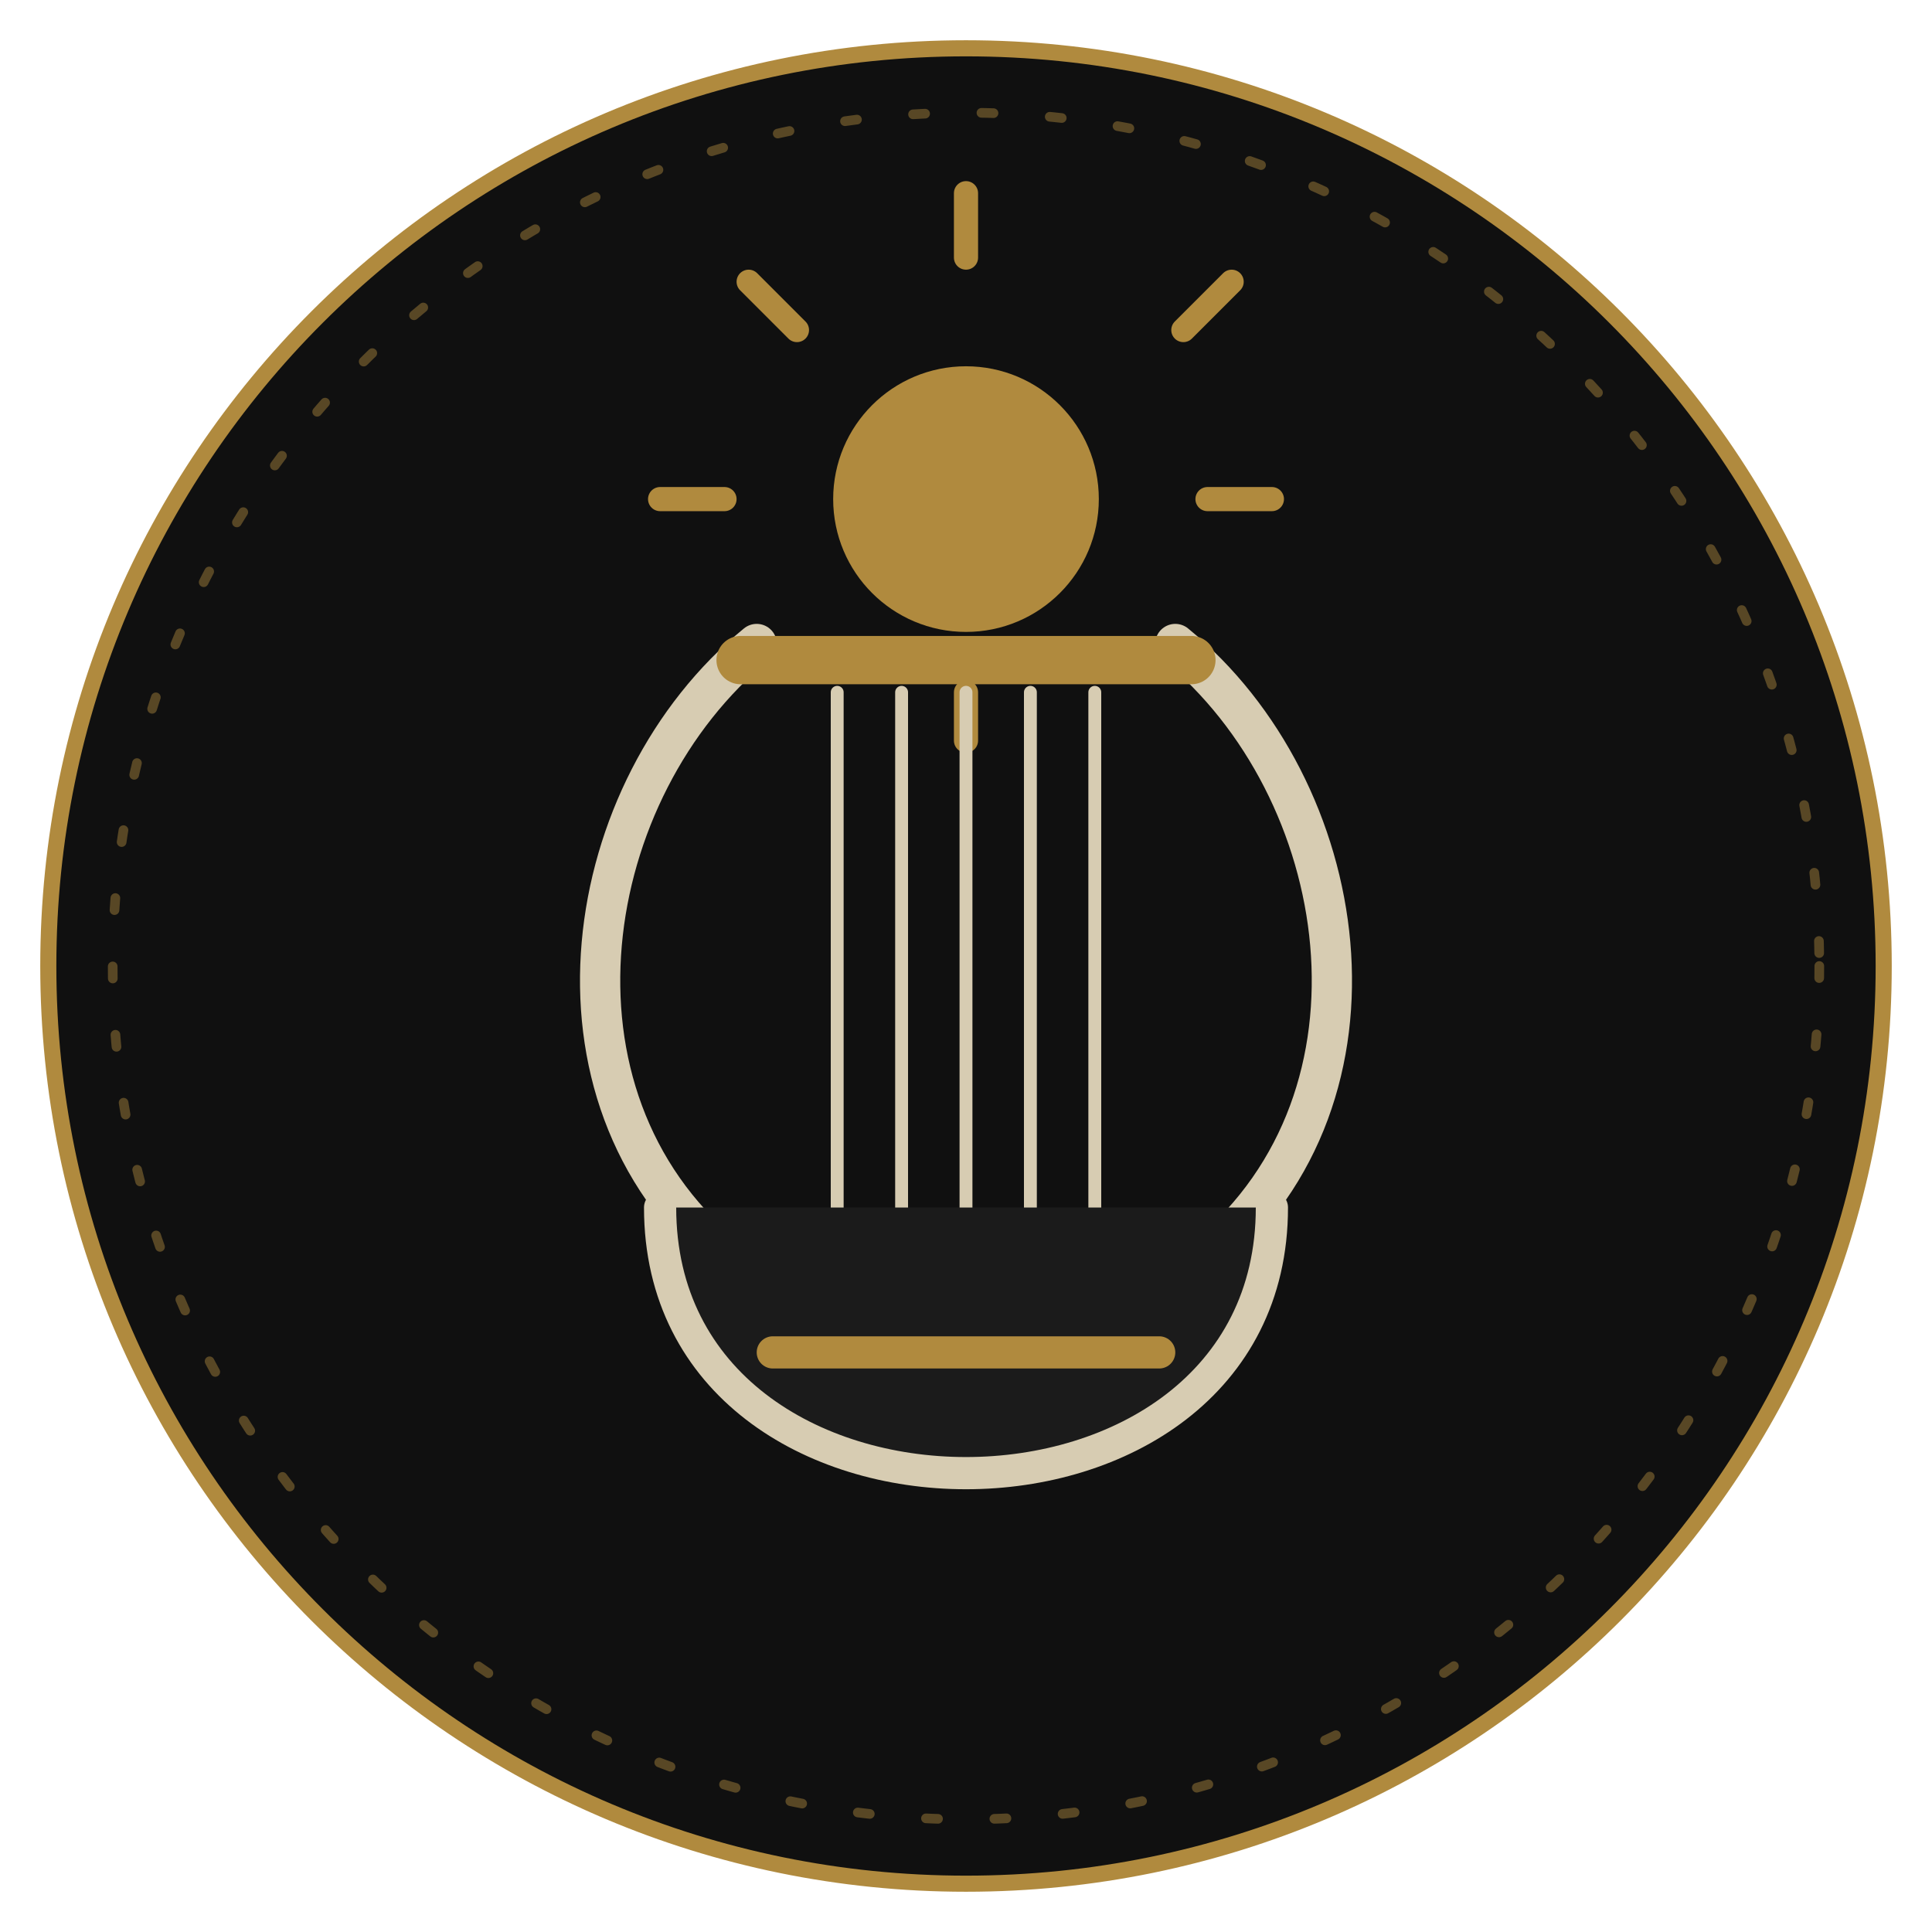
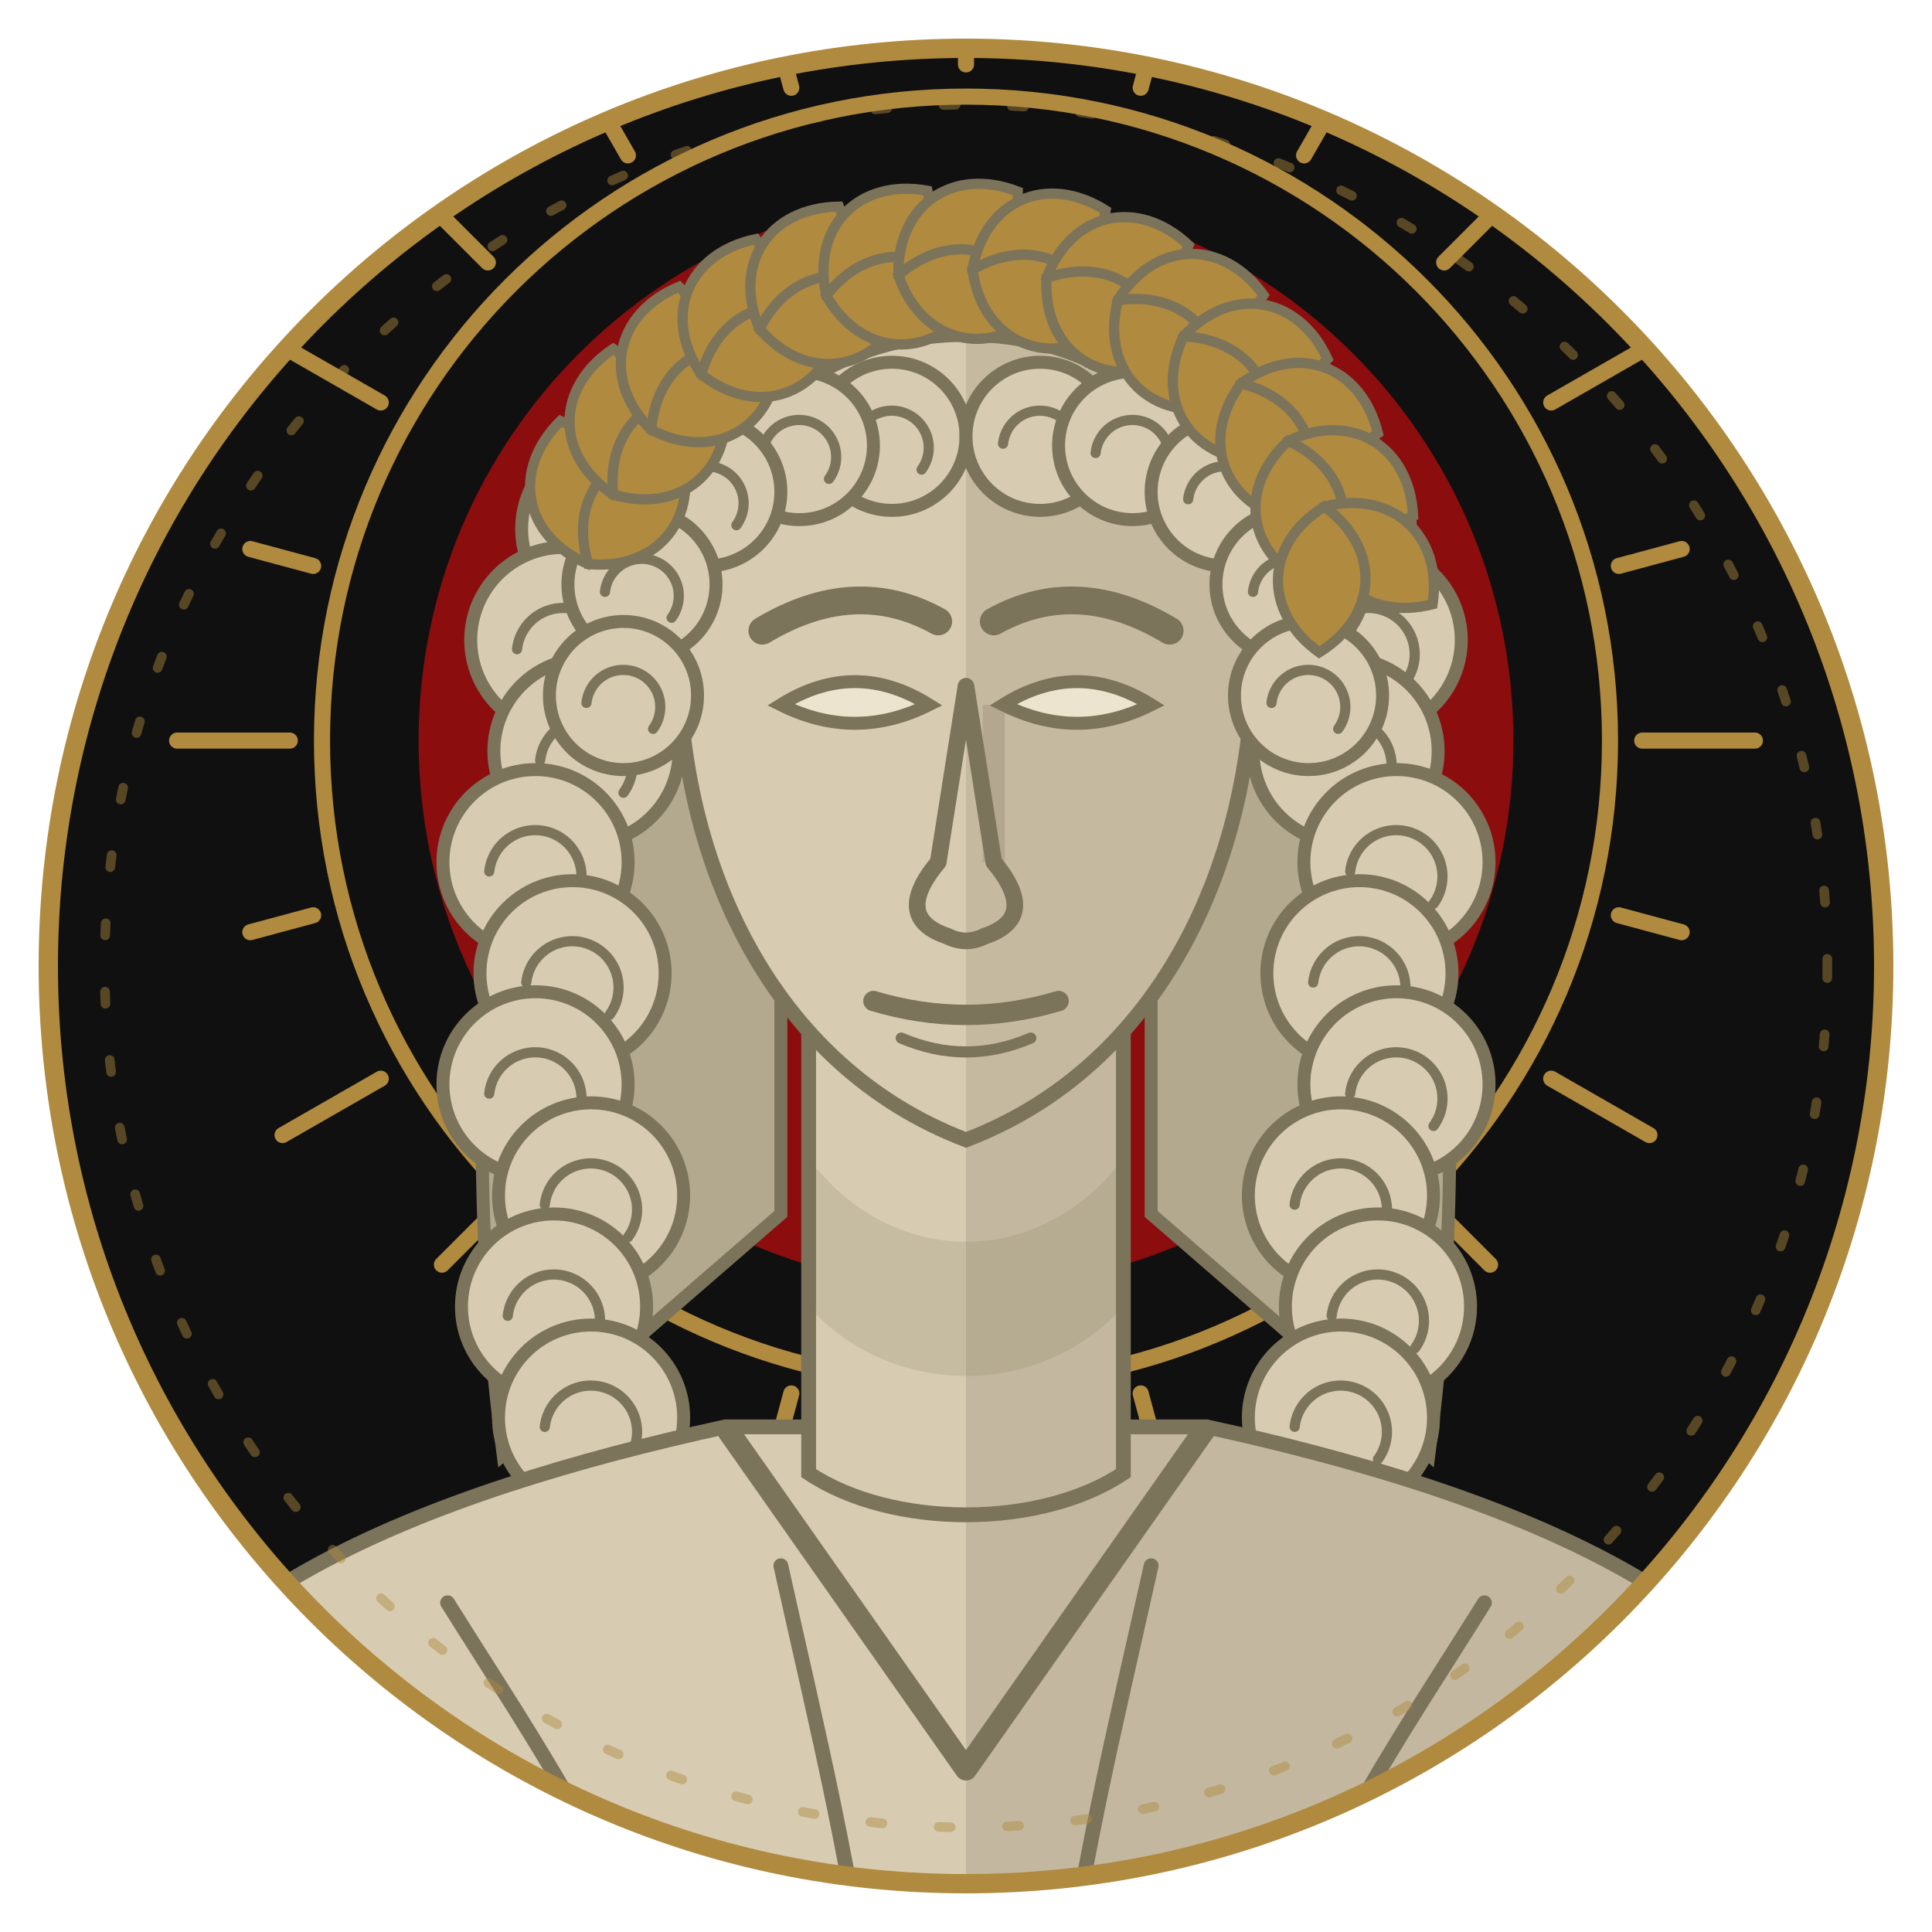
- <svg xmlns="http://www.w3.org/2000/svg" viewBox="0 0 240 240" role="img" aria-label="Apollon: lir ve güneş">
-   <circle cx="120" cy="120" r="114" fill="#101010" stroke="#b08a3e" stroke-width="2" />
-   <circle cx="120" cy="120" r="106" fill="none" stroke="#b08a3e" stroke-opacity=".45" stroke-width="1.2" stroke-dasharray="1.5 7" stroke-linecap="round" />
-   <g stroke="#b08a3e" stroke-width="3" stroke-linecap="round">
-     <circle cx="120" cy="62" r="15" fill="#b08a3e" />
-     <path d="M120 32v-8M120 92v-6M90 62h-8M158 62h-8M99 41l-6-6M147 41l6-6" />
+ <svg xmlns="http://www.w3.org/2000/svg" viewBox="0 0 240 240" role="img" aria-label="Apollon: defne taçlı, uzun saçlı genç mermer büst">
+   <defs>
+     <clipPath id="c">
+       <circle cx="120" cy="120" r="113" />
+     </clipPath>
+   </defs>
+   <circle cx="120" cy="120" r="114" fill="#101010" />
+   <g clip-path="url(#c)">
+     <circle cx="120" cy="92" r="68" fill="#8b0d0d" />
+     <circle cx="120" cy="92" r="80" fill="none" stroke="#b08a3e" stroke-width="2" />
+     <path d="M204.0 92.0L218.0 92.0" stroke="#b08a3e" stroke-width="2" stroke-linecap="round" />
+     <path d="M201.1 113.7L208.9 115.8" stroke="#b08a3e" stroke-width="2" stroke-linecap="round" />
+     <path d="M192.7 134.0L204.9 141.0" stroke="#b08a3e" stroke-width="2" stroke-linecap="round" />
+     <path d="M179.4 151.4L185.1 157.1" stroke="#b08a3e" stroke-width="2" stroke-linecap="round" />
+     <path d="M162.0 164.7L169.0 176.9" stroke="#b08a3e" stroke-width="2" stroke-linecap="round" />
+     <path d="M141.7 173.1L143.8 180.9" stroke="#b08a3e" stroke-width="2" stroke-linecap="round" />
+     <path d="M120.0 176.0L120.0 190.0" stroke="#b08a3e" stroke-width="2" stroke-linecap="round" />
+     <path d="M98.3 173.1L96.2 180.9" stroke="#b08a3e" stroke-width="2" stroke-linecap="round" />
+     <path d="M78.0 164.7L71.0 176.9" stroke="#b08a3e" stroke-width="2" stroke-linecap="round" />
+     <path d="M60.6 151.4L54.9 157.1" stroke="#b08a3e" stroke-width="2" stroke-linecap="round" />
+     <path d="M47.3 134.0L35.1 141.0" stroke="#b08a3e" stroke-width="2" stroke-linecap="round" />
+     <path d="M38.9 113.7L31.1 115.8" stroke="#b08a3e" stroke-width="2" stroke-linecap="round" />
+     <path d="M36.0 92.0L22.0 92.0" stroke="#b08a3e" stroke-width="2" stroke-linecap="round" />
+     <path d="M38.9 70.3L31.1 68.2" stroke="#b08a3e" stroke-width="2" stroke-linecap="round" />
+     <path d="M47.3 50.0L35.1 43.0" stroke="#b08a3e" stroke-width="2" stroke-linecap="round" />
+     <path d="M60.6 32.6L54.9 26.9" stroke="#b08a3e" stroke-width="2" stroke-linecap="round" />
+     <path d="M78.0 19.3L71.0 7.1" stroke="#b08a3e" stroke-width="2" stroke-linecap="round" />
+     <path d="M98.3 10.9L96.2 3.1" stroke="#b08a3e" stroke-width="2" stroke-linecap="round" />
+     <path d="M120.0 8.0L120.0 -6.0" stroke="#b08a3e" stroke-width="2" stroke-linecap="round" />
+     <path d="M141.7 10.9L143.8 3.1" stroke="#b08a3e" stroke-width="2" stroke-linecap="round" />
+     <path d="M162.0 19.3L169.0 7.1" stroke="#b08a3e" stroke-width="2" stroke-linecap="round" />
+     <path d="M179.4 32.6L185.1 26.9" stroke="#b08a3e" stroke-width="2" stroke-linecap="round" />
+     <path d="M192.7 50.0L204.9 43.0" stroke="#b08a3e" stroke-width="2" stroke-linecap="round" />
+     <path d="M201.1 70.3L208.9 68.2" stroke="#b08a3e" stroke-width="2" stroke-linecap="round" />
+     <g transform="translate(120 252) scale(1.15) translate(-120 -238)">
+       <path d="M88 70C70 84 64 130 70 176L100 150V76ZM152 70C170 84 176 130 170 176L140 150V76Z" fill="#b3a98e" stroke="#7c735b" stroke-width="1.4" />
+       <circle cx="82.0" cy="76.0" r="10" fill="#d7ccb2" stroke="#7c735b" stroke-width="1.4" />
+       <path d="M77.0 77.0a5.0 5.0 0 1 1 9.0 3.5" fill="none" stroke="#7c735b" stroke-width="1.1" stroke-linecap="round" />
+       <circle cx="158.0" cy="76.0" r="10" fill="#d7ccb2" stroke="#7c735b" stroke-width="1.4" />
+       <path d="M153.0 77.0a5.0 5.0 0 1 1 9.0 3.5" fill="none" stroke="#7c735b" stroke-width="1.1" stroke-linecap="round" />
+       <circle cx="76.5" cy="88.0" r="10" fill="#d7ccb2" stroke="#7c735b" stroke-width="1.4" />
+       <path d="M71.5 89.0a5.0 5.0 0 1 1 9.0 3.5" fill="none" stroke="#7c735b" stroke-width="1.1" stroke-linecap="round" />
+       <circle cx="163.5" cy="88.0" r="10" fill="#d7ccb2" stroke="#7c735b" stroke-width="1.4" />
+       <path d="M158.5 89.0a5.0 5.0 0 1 1 9.0 3.5" fill="none" stroke="#7c735b" stroke-width="1.1" stroke-linecap="round" />
+       <circle cx="79.0" cy="100.0" r="10" fill="#d7ccb2" stroke="#7c735b" stroke-width="1.4" />
+       <path d="M74.0 101.0a5.0 5.0 0 1 1 9.0 3.5" fill="none" stroke="#7c735b" stroke-width="1.1" stroke-linecap="round" />
+       <circle cx="161.0" cy="100.0" r="10" fill="#d7ccb2" stroke="#7c735b" stroke-width="1.4" />
+       <path d="M156.0 101.0a5.0 5.0 0 1 1 9.0 3.5" fill="none" stroke="#7c735b" stroke-width="1.1" stroke-linecap="round" />
+       <circle cx="73.5" cy="112.0" r="10" fill="#d7ccb2" stroke="#7c735b" stroke-width="1.4" />
+       <path d="M68.5 113.0a5.0 5.0 0 1 1 9.0 3.5" fill="none" stroke="#7c735b" stroke-width="1.1" stroke-linecap="round" />
+       <circle cx="166.5" cy="112.0" r="10" fill="#d7ccb2" stroke="#7c735b" stroke-width="1.4" />
+       <path d="M161.5 113.0a5.0 5.0 0 1 1 9.0 3.5" fill="none" stroke="#7c735b" stroke-width="1.1" stroke-linecap="round" />
+       <circle cx="77.5" cy="124.0" r="10" fill="#d7ccb2" stroke="#7c735b" stroke-width="1.4" />
+       <path d="M72.5 125.0a5.0 5.0 0 1 1 9.0 3.5" fill="none" stroke="#7c735b" stroke-width="1.1" stroke-linecap="round" />
+       <circle cx="162.5" cy="124.0" r="10" fill="#d7ccb2" stroke="#7c735b" stroke-width="1.4" />
+       <path d="M157.5 125.0a5.0 5.0 0 1 1 9.0 3.5" fill="none" stroke="#7c735b" stroke-width="1.1" stroke-linecap="round" />
+       <circle cx="73.5" cy="136.0" r="10" fill="#d7ccb2" stroke="#7c735b" stroke-width="1.4" />
+       <path d="M68.5 137.0a5.0 5.0 0 1 1 9.0 3.5" fill="none" stroke="#7c735b" stroke-width="1.1" stroke-linecap="round" />
+       <circle cx="166.5" cy="136.0" r="10" fill="#d7ccb2" stroke="#7c735b" stroke-width="1.4" />
+       <path d="M161.5 137.0a5.0 5.0 0 1 1 9.0 3.5" fill="none" stroke="#7c735b" stroke-width="1.1" stroke-linecap="round" />
+       <circle cx="79.5" cy="148.0" r="10" fill="#d7ccb2" stroke="#7c735b" stroke-width="1.4" />
+       <path d="M74.5 149.0a5.0 5.0 0 1 1 9.0 3.5" fill="none" stroke="#7c735b" stroke-width="1.1" stroke-linecap="round" />
+       <circle cx="160.5" cy="148.0" r="10" fill="#d7ccb2" stroke="#7c735b" stroke-width="1.4" />
+       <path d="M155.5 149.0a5.0 5.0 0 1 1 9.0 3.5" fill="none" stroke="#7c735b" stroke-width="1.1" stroke-linecap="round" />
+       <circle cx="75.5" cy="160.0" r="10" fill="#d7ccb2" stroke="#7c735b" stroke-width="1.4" />
+       <path d="M70.5 161.0a5.0 5.0 0 1 1 9.0 3.5" fill="none" stroke="#7c735b" stroke-width="1.1" stroke-linecap="round" />
+       <circle cx="164.5" cy="160.0" r="10" fill="#d7ccb2" stroke="#7c735b" stroke-width="1.4" />
+       <path d="M159.5 161.0a5.0 5.0 0 1 1 9.0 3.5" fill="none" stroke="#7c735b" stroke-width="1.1" stroke-linecap="round" />
+       <circle cx="79.5" cy="172.0" r="10" fill="#d7ccb2" stroke="#7c735b" stroke-width="1.4" />
+       <path d="M74.5 173.0a5.0 5.0 0 1 1 9.0 3.5" fill="none" stroke="#7c735b" stroke-width="1.1" stroke-linecap="round" />
+       <circle cx="160.5" cy="172.0" r="10" fill="#d7ccb2" stroke="#7c735b" stroke-width="1.4" />
+       <path d="M155.5 173.0a5.0 5.0 0 1 1 9.0 3.5" fill="none" stroke="#7c735b" stroke-width="1.1" stroke-linecap="round" />
+       <path d="M26 240V216C30 192 62 180 94 173H146C178 180 210 192 214 216V240Z" fill="#d7ccb2" stroke="#7c735b" stroke-width="1.6" />
+       <path d="M120 173H146C178 180 210 192 214 216V240H120Z" fill="#7c735b" opacity=".22" />
+       <path d="M94 173 120 210 146 173" fill="none" stroke="#7c735b" stroke-width="2.4" stroke-linejoin="round" />
+       <path d="M64 192C74 208 84 222 88 240M176 192C166 208 156 222 152 240M100 188C104 206 108 222 110 240M140 188C136 206 132 222 130 240" fill="none" stroke="#7c735b" stroke-width="1.6" stroke-linecap="round" />
+       <path d="M103 126V178C112 184 128 184 137 178V126Z" fill="#d7ccb2" stroke="#7c735b" stroke-width="1.6" />
+       <path d="M120 126H137V178C131 181 125 183 120 183Z" fill="#7c735b" opacity=".22" />
+       <path d="M103 144C112 156 128 156 137 144V160C128 170 112 170 103 160Z" fill="#7c735b" opacity=".18" />
+       <path d="M89 90C89 67 103 55 120 55S151 67 151 90C151 112 141 134 120 142 99 134 89 112 89 90Z" fill="#d7ccb2" stroke="#7c735b" stroke-width="1.6" />
+       <path d="M89 90C89 67 103 55 120 55S151 67 151 90C151 112 141 134 120 142 99 134 89 112 89 90Z" fill="#7c735b" opacity="0" />
+       <clipPath id="fc">
+         <path d="M89 90C89 67 103 55 120 55S151 67 151 90C151 112 141 134 120 142 99 134 89 112 89 90Z" />
+       </clipPath>
+       <rect x="120" y="50" width="40" height="100" fill="#7c735b" opacity=".2" clip-path="url(#fc)" />
+       <path d="M98 87Q108 81 117 86M123 86Q132 81 142 87" fill="none" stroke="#7c735b" stroke-width="3" stroke-linecap="round" />
+       <path d="M100 95Q108 90 116 95Q108 99 100 95Z" fill="#ece4cf" stroke="#7c735b" stroke-width="1.4" />
+       <path d="M124 95Q132 90 140 95Q132 99 124 95Z" fill="#ece4cf" stroke="#7c735b" stroke-width="1.4" />
+       <path d="M120 93L117 112Q112 118 118 120Q120 121 122 120Q128 118 123 112Z" fill="none" stroke="#7c735b" stroke-width="1.8" stroke-linejoin="round" />
+       <path d="M123 95L123 112" stroke="#7c735b" stroke-width="2.4" opacity=".25" />
+       <path d="M110 127Q120 130 130 127" fill="none" stroke="#7c735b" stroke-width="2.2" stroke-linecap="round" />
+       <path d="M113 131Q120 134 127 131" fill="none" stroke="#7c735b" stroke-width="1.2" stroke-linecap="round" />
+       <circle cx="112.0" cy="66.0" r="8" fill="#d7ccb2" stroke="#7c735b" stroke-width="1.4" />
+       <path d="M108.0 66.8a4.0 4.0 0 1 1 7.2 2.8" fill="none" stroke="#7c735b" stroke-width="1.1" stroke-linecap="round" />
+       <circle cx="102.0" cy="67.0" r="8" fill="#d7ccb2" stroke="#7c735b" stroke-width="1.4" />
+       <path d="M98.0 67.8a4.0 4.0 0 1 1 7.2 2.8" fill="none" stroke="#7c735b" stroke-width="1.1" stroke-linecap="round" />
+       <circle cx="92.0" cy="72.0" r="8" fill="#d7ccb2" stroke="#7c735b" stroke-width="1.4" />
+       <path d="M88.0 72.8a4.0 4.0 0 1 1 7.2 2.8" fill="none" stroke="#7c735b" stroke-width="1.1" stroke-linecap="round" />
+       <circle cx="85.0" cy="82.0" r="8" fill="#d7ccb2" stroke="#7c735b" stroke-width="1.4" />
+       <path d="M81.0 82.8a4.0 4.0 0 1 1 7.2 2.8" fill="none" stroke="#7c735b" stroke-width="1.1" stroke-linecap="round" />
+       <circle cx="83.0" cy="94.0" r="8" fill="#d7ccb2" stroke="#7c735b" stroke-width="1.4" />
+       <path d="M79.0 94.8a4.0 4.0 0 1 1 7.2 2.8" fill="none" stroke="#7c735b" stroke-width="1.1" stroke-linecap="round" />
+       <circle cx="128.0" cy="66.0" r="8" fill="#d7ccb2" stroke="#7c735b" stroke-width="1.4" />
+       <path d="M124.0 66.8a4.0 4.0 0 1 1 7.2 2.8" fill="none" stroke="#7c735b" stroke-width="1.1" stroke-linecap="round" />
+       <circle cx="138.0" cy="67.0" r="8" fill="#d7ccb2" stroke="#7c735b" stroke-width="1.4" />
+       <path d="M134.0 67.8a4.0 4.0 0 1 1 7.2 2.8" fill="none" stroke="#7c735b" stroke-width="1.1" stroke-linecap="round" />
+       <circle cx="148.0" cy="72.0" r="8" fill="#d7ccb2" stroke="#7c735b" stroke-width="1.4" />
+       <path d="M144.0 72.8a4.0 4.0 0 1 1 7.2 2.8" fill="none" stroke="#7c735b" stroke-width="1.1" stroke-linecap="round" />
+       <circle cx="155.0" cy="82.0" r="8" fill="#d7ccb2" stroke="#7c735b" stroke-width="1.4" />
+       <path d="M151.0 82.8a4.0 4.0 0 1 1 7.2 2.8" fill="none" stroke="#7c735b" stroke-width="1.1" stroke-linecap="round" />
+       <circle cx="157.0" cy="94.0" r="8" fill="#d7ccb2" stroke="#7c735b" stroke-width="1.4" />
+       <path d="M153.0 94.8a4.0 4.0 0 1 1 7.2 2.8" fill="none" stroke="#7c735b" stroke-width="1.1" stroke-linecap="round" />
+       <path transform="translate(79.2 79.8) rotate(259.0) scale(1.05)" d="M0 0C4-6 11-6 15 0 11 6 4 6 0 0Z" fill="#b08a3e" stroke="#7c735b" stroke-width="1.05" />
+       <path transform="translate(79.2 79.8) rotate(309.0) scale(1.05)" d="M0 0C4-6 11-6 15 0 11 6 4 6 0 0Z" fill="#b08a3e" stroke="#7c735b" stroke-width="1.05" />
+       <path transform="translate(81.9 72.3) rotate(270.0) scale(1.05)" d="M0 0C4-6 11-6 15 0 11 6 4 6 0 0Z" fill="#b08a3e" stroke="#7c735b" stroke-width="1.05" />
+       <path transform="translate(81.9 72.3) rotate(320.0) scale(1.05)" d="M0 0C4-6 11-6 15 0 11 6 4 6 0 0Z" fill="#b08a3e" stroke="#7c735b" stroke-width="1.05" />
+       <path transform="translate(86.0 65.3) rotate(281.0) scale(1.05)" d="M0 0C4-6 11-6 15 0 11 6 4 6 0 0Z" fill="#b08a3e" stroke="#7c735b" stroke-width="1.05" />
+       <path transform="translate(86.0 65.3) rotate(331.0) scale(1.05)" d="M0 0C4-6 11-6 15 0 11 6 4 6 0 0Z" fill="#b08a3e" stroke="#7c735b" stroke-width="1.05" />
+       <path transform="translate(91.4 59.3) rotate(292.0) scale(1.05)" d="M0 0C4-6 11-6 15 0 11 6 4 6 0 0Z" fill="#b08a3e" stroke="#7c735b" stroke-width="1.05" />
+       <path transform="translate(91.4 59.3) rotate(342.0) scale(1.05)" d="M0 0C4-6 11-6 15 0 11 6 4 6 0 0Z" fill="#b08a3e" stroke="#7c735b" stroke-width="1.05" />
+       <path transform="translate(97.7 54.4) rotate(303.0) scale(1.05)" d="M0 0C4-6 11-6 15 0 11 6 4 6 0 0Z" fill="#b08a3e" stroke="#7c735b" stroke-width="1.05" />
+       <path transform="translate(97.7 54.4) rotate(353.0) scale(1.05)" d="M0 0C4-6 11-6 15 0 11 6 4 6 0 0Z" fill="#b08a3e" stroke="#7c735b" stroke-width="1.05" />
+       <path transform="translate(104.9 50.8) rotate(314.0) scale(1.05)" d="M0 0C4-6 11-6 15 0 11 6 4 6 0 0Z" fill="#b08a3e" stroke="#7c735b" stroke-width="1.05" />
+       <path transform="translate(104.9 50.8) rotate(364.0) scale(1.05)" d="M0 0C4-6 11-6 15 0 11 6 4 6 0 0Z" fill="#b08a3e" stroke="#7c735b" stroke-width="1.05" />
+       <path transform="translate(112.7 48.6) rotate(325.0) scale(1.05)" d="M0 0C4-6 11-6 15 0 11 6 4 6 0 0Z" fill="#b08a3e" stroke="#7c735b" stroke-width="1.05" />
+       <path transform="translate(112.7 48.6) rotate(375.0) scale(1.05)" d="M0 0C4-6 11-6 15 0 11 6 4 6 0 0Z" fill="#b08a3e" stroke="#7c735b" stroke-width="1.05" />
+       <path transform="translate(120.7 48.0) rotate(336.0) scale(1.05)" d="M0 0C4-6 11-6 15 0 11 6 4 6 0 0Z" fill="#b08a3e" stroke="#7c735b" stroke-width="1.05" />
+       <path transform="translate(120.7 48.0) rotate(386.0) scale(1.05)" d="M0 0C4-6 11-6 15 0 11 6 4 6 0 0Z" fill="#b08a3e" stroke="#7c735b" stroke-width="1.05" />
+       <path transform="translate(128.7 48.9) rotate(347.0) scale(1.05)" d="M0 0C4-6 11-6 15 0 11 6 4 6 0 0Z" fill="#b08a3e" stroke="#7c735b" stroke-width="1.05" />
+       <path transform="translate(128.7 48.9) rotate(397.0) scale(1.05)" d="M0 0C4-6 11-6 15 0 11 6 4 6 0 0Z" fill="#b08a3e" stroke="#7c735b" stroke-width="1.05" />
+       <path transform="translate(136.4 51.3) rotate(358.0) scale(1.05)" d="M0 0C4-6 11-6 15 0 11 6 4 6 0 0Z" fill="#b08a3e" stroke="#7c735b" stroke-width="1.05" />
+       <path transform="translate(136.4 51.3) rotate(408.0) scale(1.05)" d="M0 0C4-6 11-6 15 0 11 6 4 6 0 0Z" fill="#b08a3e" stroke="#7c735b" stroke-width="1.05" />
+       <path transform="translate(143.5 55.2) rotate(369.0) scale(1.05)" d="M0 0C4-6 11-6 15 0 11 6 4 6 0 0Z" fill="#b08a3e" stroke="#7c735b" stroke-width="1.05" />
+       <path transform="translate(143.5 55.2) rotate(419.0) scale(1.05)" d="M0 0C4-6 11-6 15 0 11 6 4 6 0 0Z" fill="#b08a3e" stroke="#7c735b" stroke-width="1.05" />
+       <path transform="translate(149.7 60.3) rotate(380.0) scale(1.05)" d="M0 0C4-6 11-6 15 0 11 6 4 6 0 0Z" fill="#b08a3e" stroke="#7c735b" stroke-width="1.05" />
+       <path transform="translate(149.7 60.3) rotate(430.0) scale(1.05)" d="M0 0C4-6 11-6 15 0 11 6 4 6 0 0Z" fill="#b08a3e" stroke="#7c735b" stroke-width="1.05" />
+       <path transform="translate(154.8 66.5) rotate(391.0) scale(1.05)" d="M0 0C4-6 11-6 15 0 11 6 4 6 0 0Z" fill="#b08a3e" stroke="#7c735b" stroke-width="1.05" />
+       <path transform="translate(154.8 66.5) rotate(441.0) scale(1.05)" d="M0 0C4-6 11-6 15 0 11 6 4 6 0 0Z" fill="#b08a3e" stroke="#7c735b" stroke-width="1.05" />
+       <path transform="translate(158.7 73.6) rotate(402.0) scale(1.05)" d="M0 0C4-6 11-6 15 0 11 6 4 6 0 0Z" fill="#b08a3e" stroke="#7c735b" stroke-width="1.05" />
+       <path transform="translate(158.7 73.6) rotate(452.0) scale(1.05)" d="M0 0C4-6 11-6 15 0 11 6 4 6 0 0Z" fill="#b08a3e" stroke="#7c735b" stroke-width="1.05" />
+     </g>
  </g>
-   <g fill="none" stroke-linecap="round" stroke-linejoin="round">
-     <path d="M90 156c-24-20-18-58 4-76" stroke="#d7ccb2" stroke-width="5" />
-     <path d="M150 156c24-20 18-58-4-76" stroke="#d7ccb2" stroke-width="5" />
-     <path d="M92 82h56" stroke="#b08a3e" stroke-width="6" />
-     <path d="M104 86v74M112 86v74M120 86v74M128 86v74M136 86v74" stroke="#d7ccb2" stroke-width="1.6" />
-     <path d="M82 150c0 44 76 44 76 0" fill="#1b1b1b" stroke="#d7ccb2" stroke-width="4" />
-     <path d="M96 168h48" stroke="#b08a3e" stroke-width="4" />
-   </g>
+   <circle cx="120" cy="120" r="114" fill="none" stroke="#b08a3e" stroke-width="2.4" />
+   <circle cx="120" cy="120" r="107" fill="none" stroke="#b08a3e" stroke-opacity=".45" stroke-width="1.2" stroke-dasharray="1.5 7" stroke-linecap="round" />
</svg>
